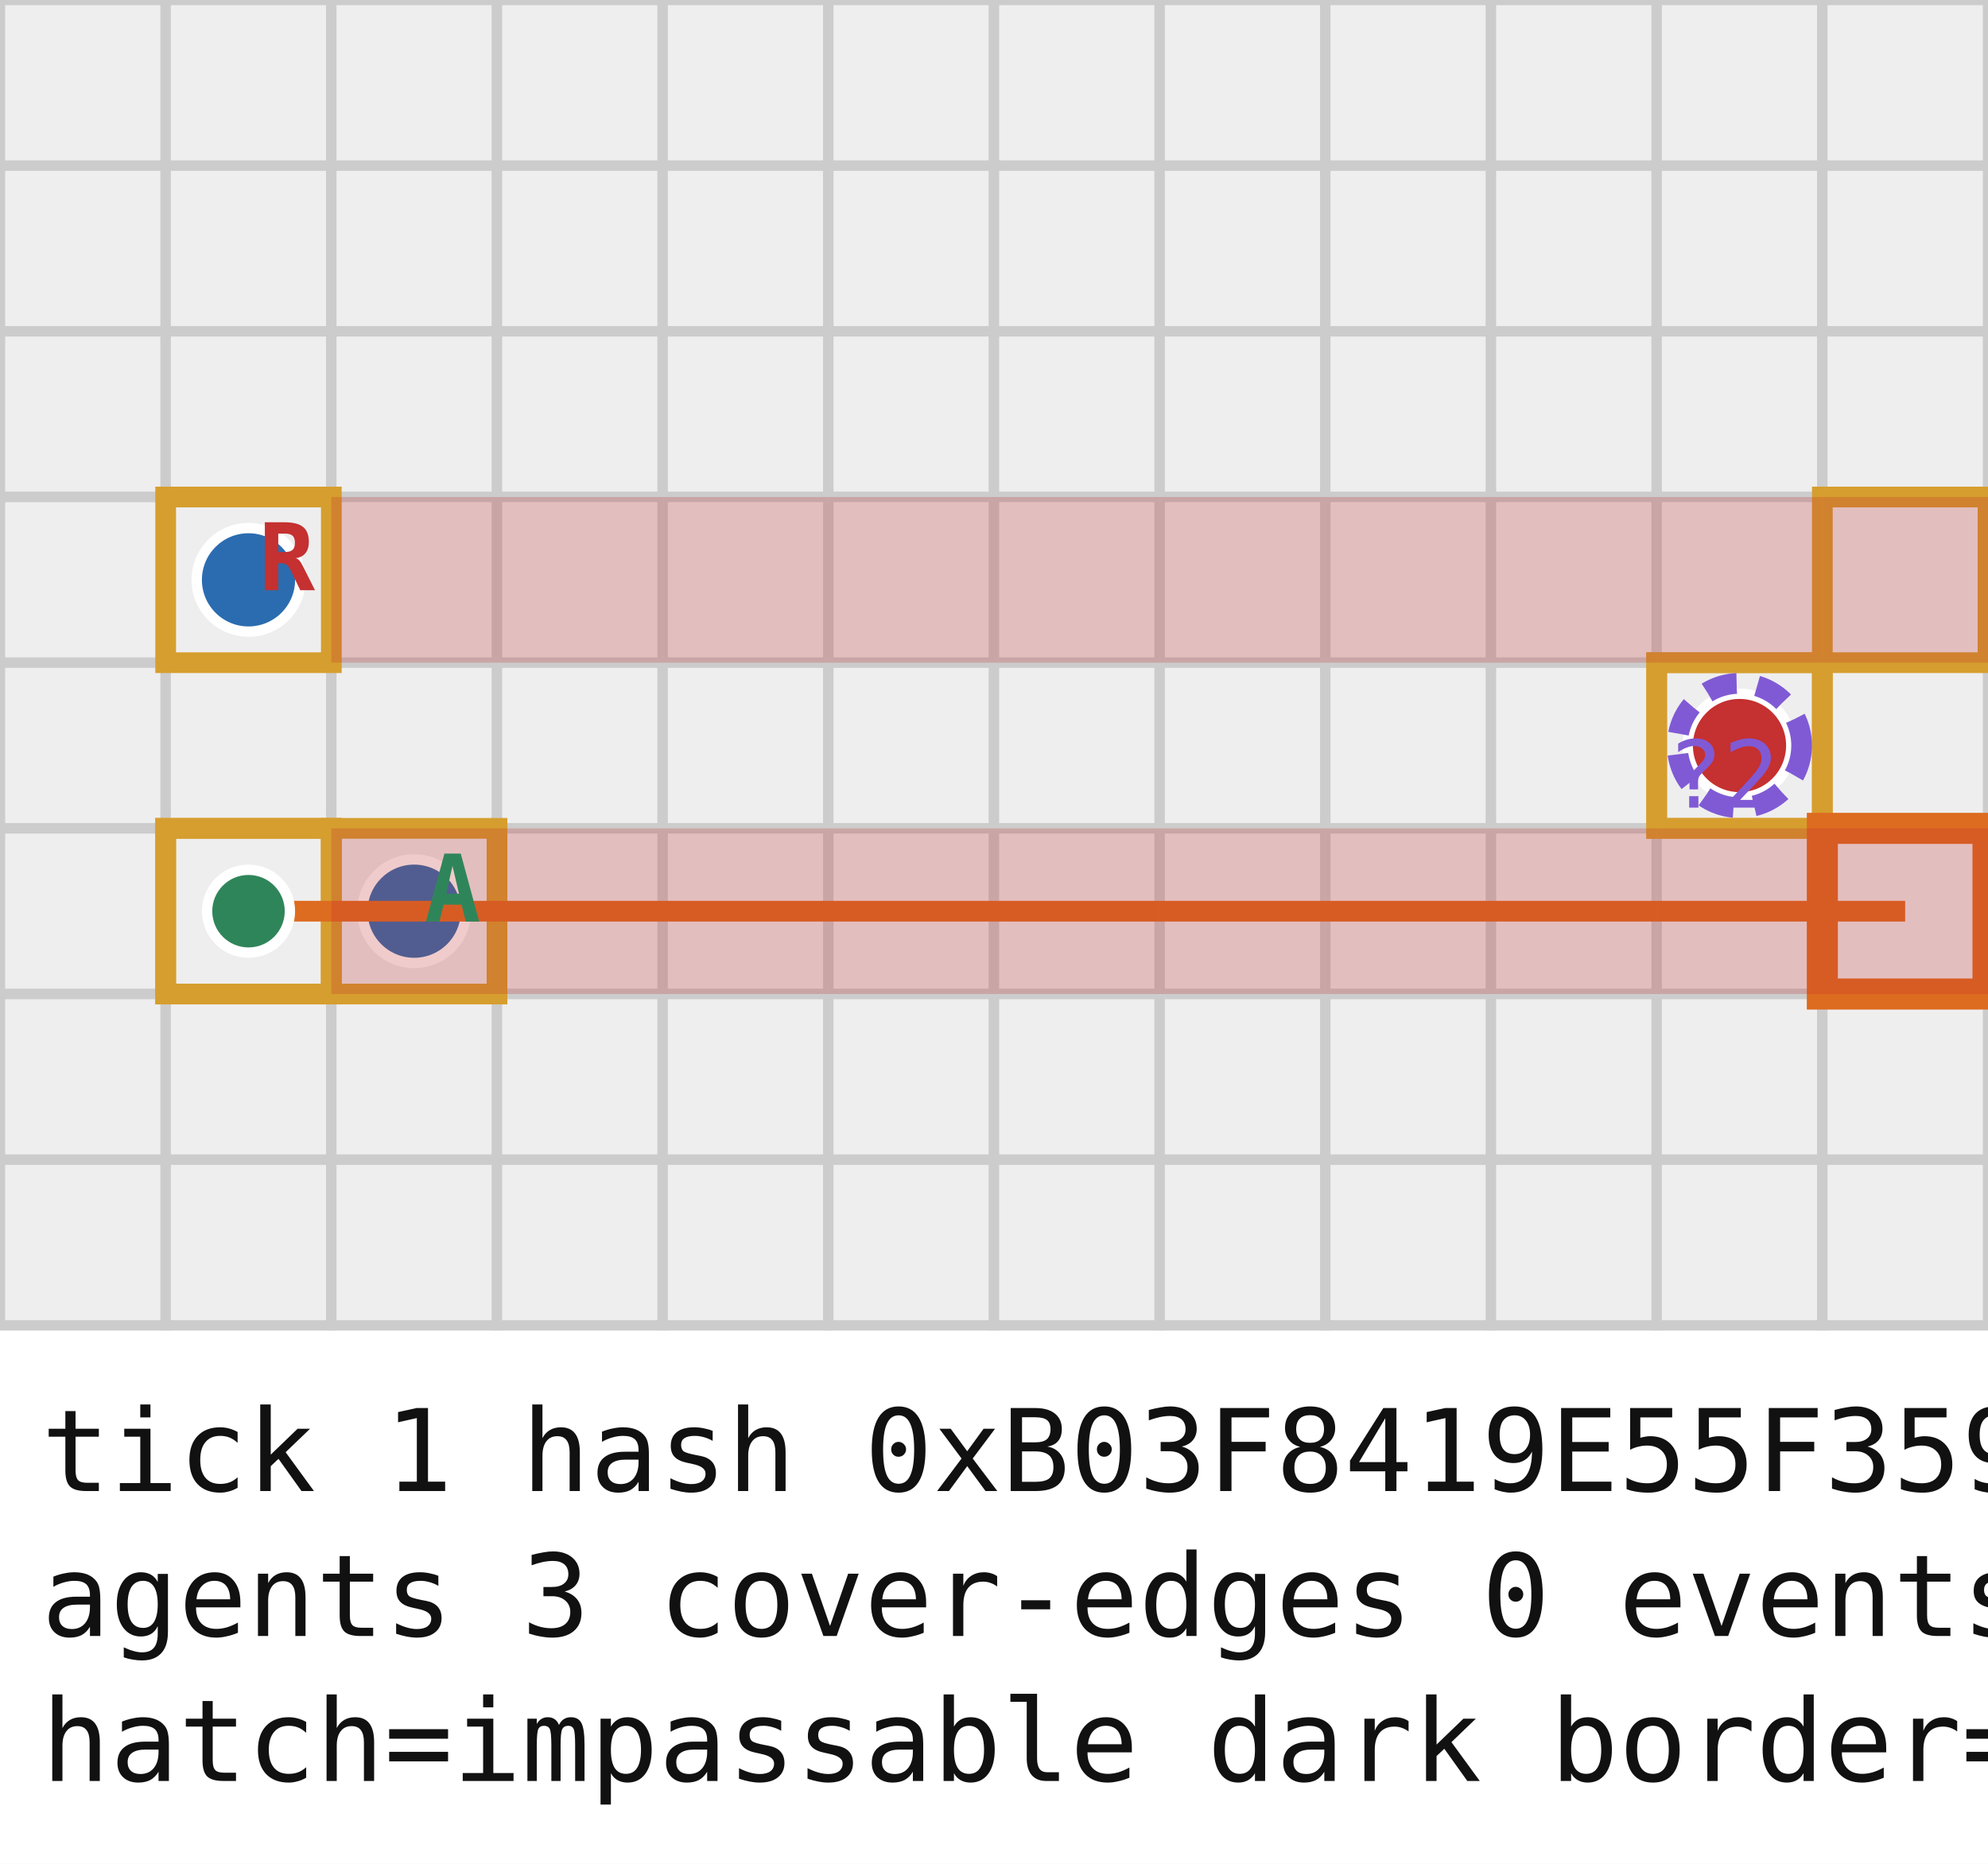
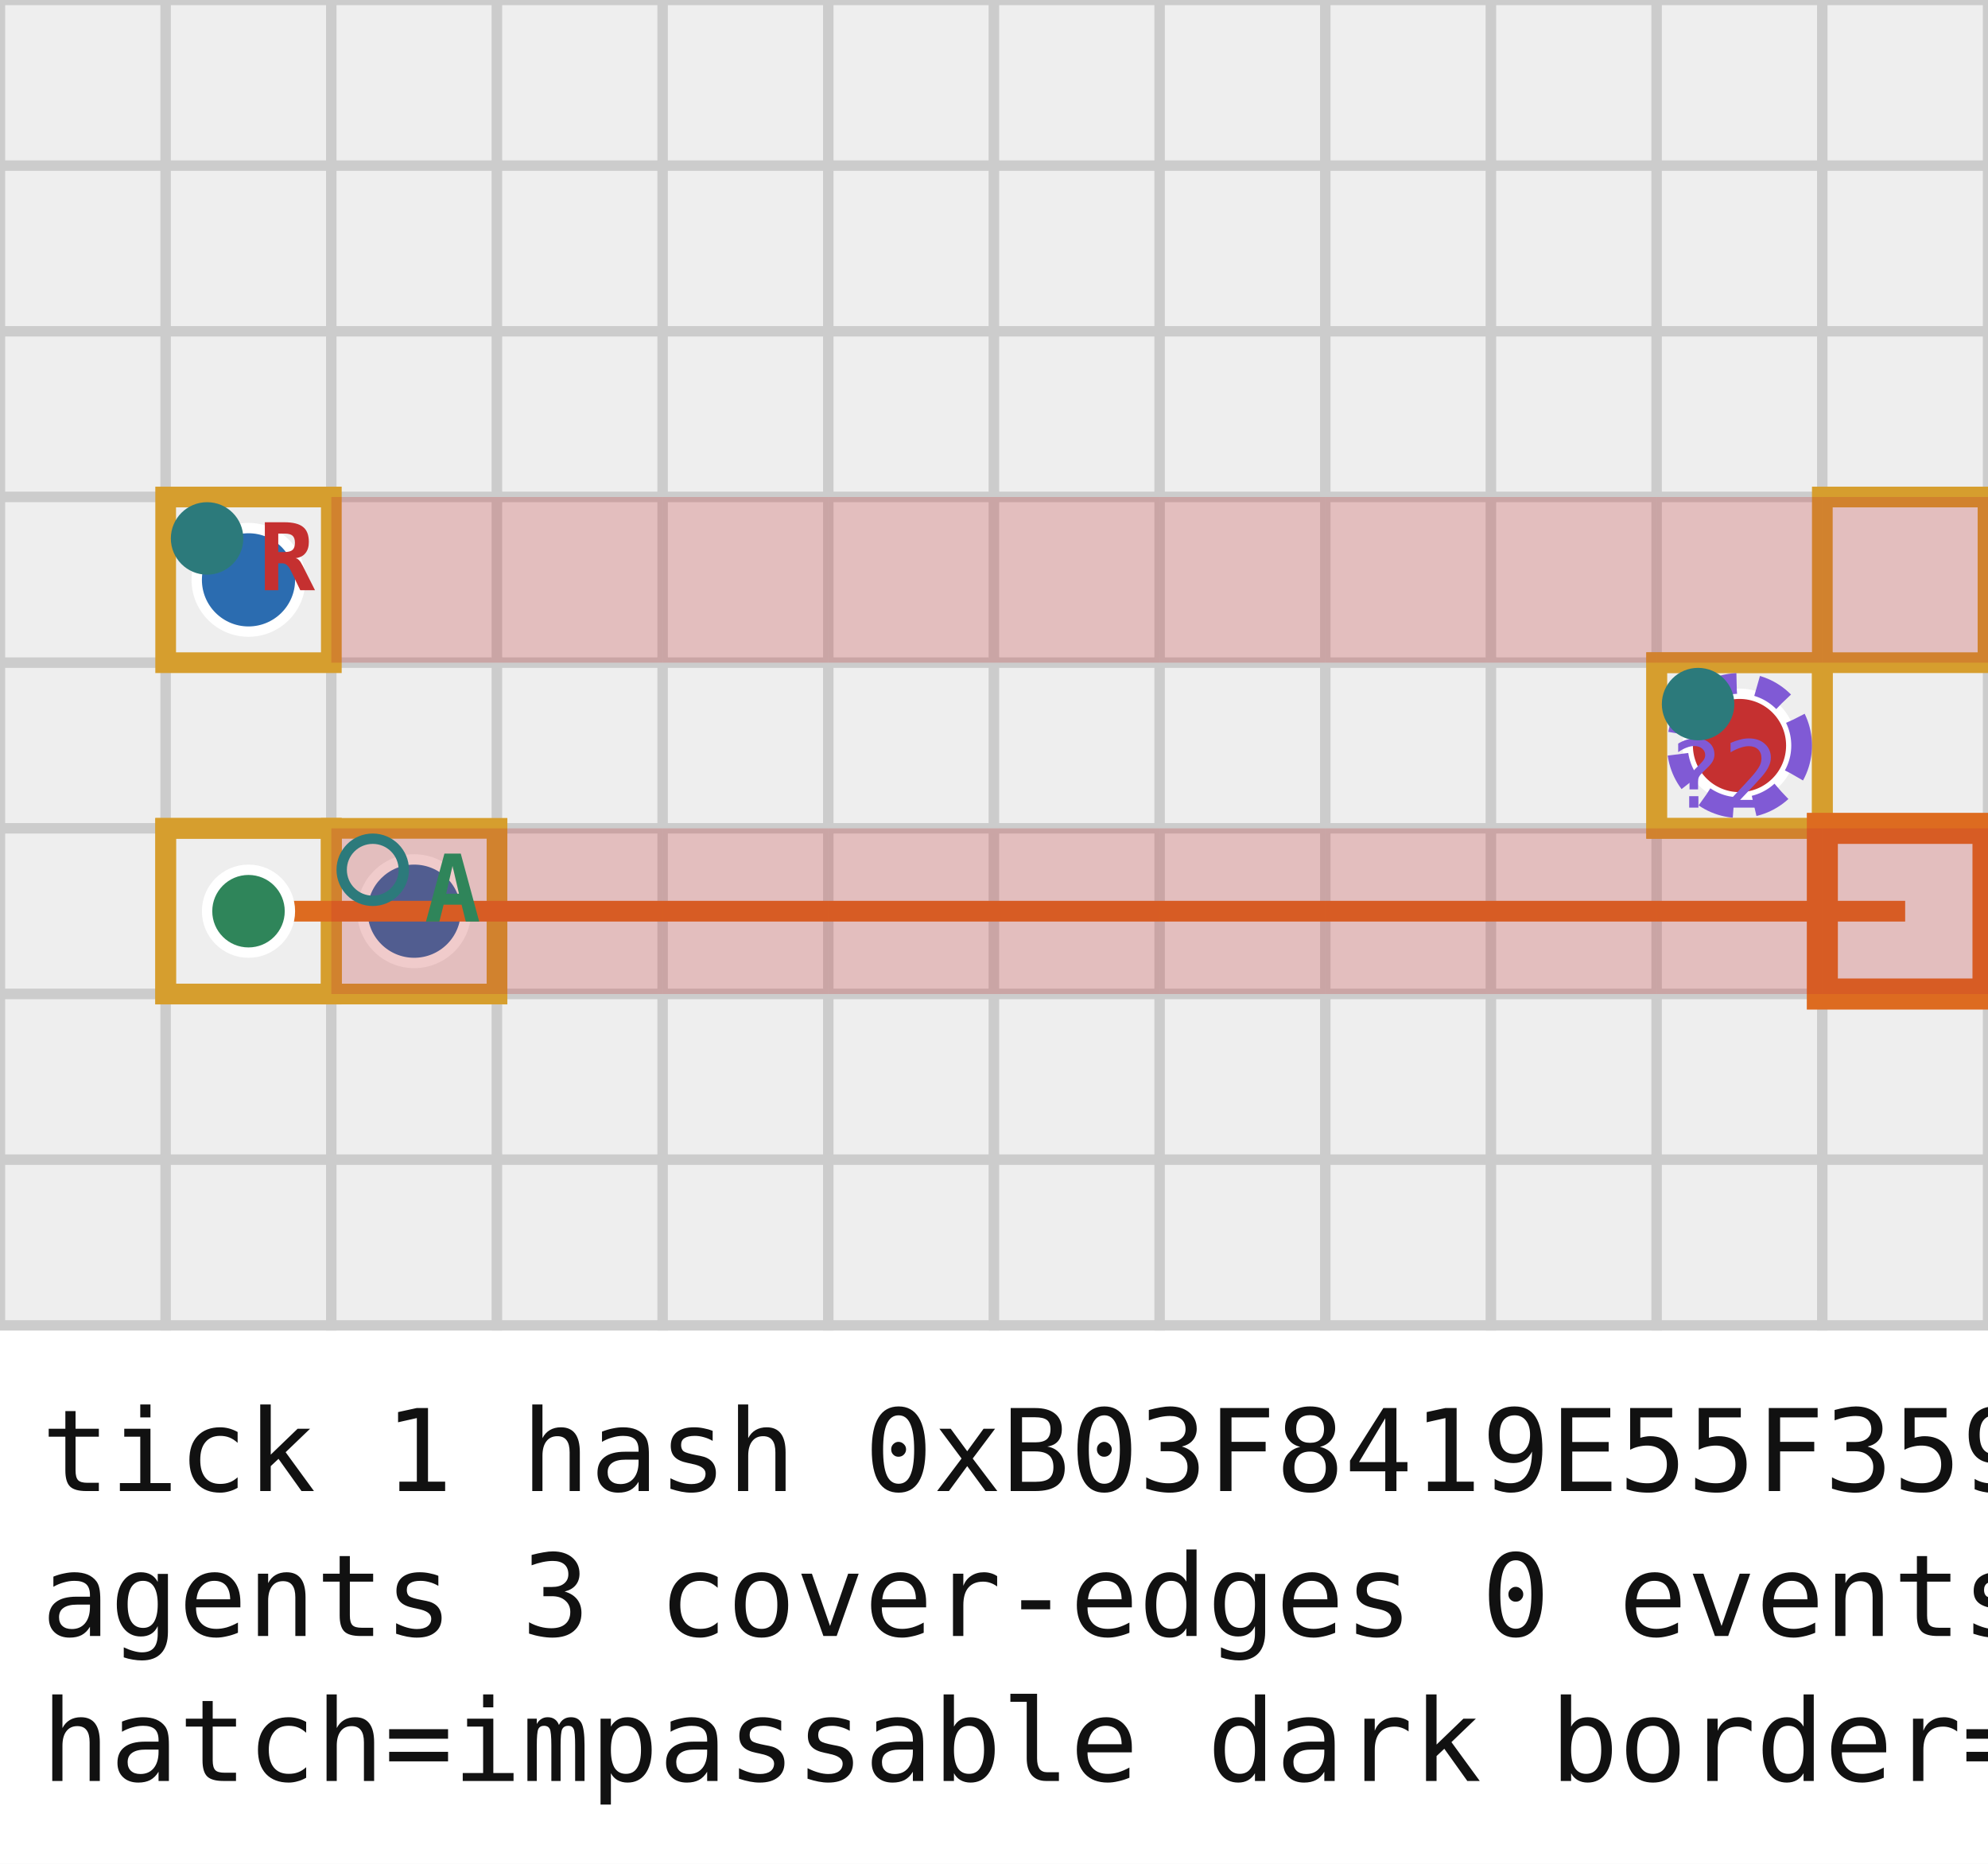
<svg xmlns="http://www.w3.org/2000/svg" width="192" height="180" viewBox="0 0 192 180">
  <defs>
    <pattern id="cw-hatch" width="4" height="4" patternUnits="userSpaceOnUse">
      <path d="M0,4 L4,0" stroke="#8a8a8a" stroke-width="1" />
    </pattern>
  </defs>
  <rect x="0" y="0" width="192" height="180" fill="#ffffff" />
  <rect x="0" y="0" width="16" height="16" fill="rgb(238,238,238)" stroke="#cccccc" stroke-width="1" />
  <rect x="16" y="0" width="16" height="16" fill="rgb(238,238,238)" stroke="#cccccc" stroke-width="1" />
  <rect x="32" y="0" width="16" height="16" fill="rgb(238,238,238)" stroke="#cccccc" stroke-width="1" />
  <rect x="48" y="0" width="16" height="16" fill="rgb(238,238,238)" stroke="#cccccc" stroke-width="1" />
  <rect x="64" y="0" width="16" height="16" fill="rgb(238,238,238)" stroke="#cccccc" stroke-width="1" />
  <rect x="80" y="0" width="16" height="16" fill="rgb(238,238,238)" stroke="#cccccc" stroke-width="1" />
  <rect x="96" y="0" width="16" height="16" fill="rgb(238,238,238)" stroke="#cccccc" stroke-width="1" />
  <rect x="112" y="0" width="16" height="16" fill="rgb(238,238,238)" stroke="#cccccc" stroke-width="1" />
  <rect x="128" y="0" width="16" height="16" fill="rgb(238,238,238)" stroke="#cccccc" stroke-width="1" />
  <rect x="144" y="0" width="16" height="16" fill="rgb(238,238,238)" stroke="#cccccc" stroke-width="1" />
  <rect x="160" y="0" width="16" height="16" fill="rgb(238,238,238)" stroke="#cccccc" stroke-width="1" />
  <rect x="176" y="0" width="16" height="16" fill="rgb(238,238,238)" stroke="#cccccc" stroke-width="1" />
  <rect x="0" y="16" width="16" height="16" fill="rgb(238,238,238)" stroke="#cccccc" stroke-width="1" />
  <rect x="16" y="16" width="16" height="16" fill="rgb(238,238,238)" stroke="#cccccc" stroke-width="1" />
  <rect x="32" y="16" width="16" height="16" fill="rgb(238,238,238)" stroke="#cccccc" stroke-width="1" />
  <rect x="48" y="16" width="16" height="16" fill="rgb(238,238,238)" stroke="#cccccc" stroke-width="1" />
  <rect x="64" y="16" width="16" height="16" fill="rgb(238,238,238)" stroke="#cccccc" stroke-width="1" />
  <rect x="80" y="16" width="16" height="16" fill="rgb(238,238,238)" stroke="#cccccc" stroke-width="1" />
  <rect x="96" y="16" width="16" height="16" fill="rgb(238,238,238)" stroke="#cccccc" stroke-width="1" />
  <rect x="112" y="16" width="16" height="16" fill="rgb(238,238,238)" stroke="#cccccc" stroke-width="1" />
  <rect x="128" y="16" width="16" height="16" fill="rgb(238,238,238)" stroke="#cccccc" stroke-width="1" />
  <rect x="144" y="16" width="16" height="16" fill="rgb(238,238,238)" stroke="#cccccc" stroke-width="1" />
  <rect x="160" y="16" width="16" height="16" fill="rgb(238,238,238)" stroke="#cccccc" stroke-width="1" />
  <rect x="176" y="16" width="16" height="16" fill="rgb(238,238,238)" stroke="#cccccc" stroke-width="1" />
  <rect x="0" y="32" width="16" height="16" fill="rgb(238,238,238)" stroke="#cccccc" stroke-width="1" />
  <rect x="16" y="32" width="16" height="16" fill="rgb(238,238,238)" stroke="#cccccc" stroke-width="1" />
  <rect x="32" y="32" width="16" height="16" fill="rgb(238,238,238)" stroke="#cccccc" stroke-width="1" />
  <rect x="48" y="32" width="16" height="16" fill="rgb(238,238,238)" stroke="#cccccc" stroke-width="1" />
  <rect x="64" y="32" width="16" height="16" fill="rgb(238,238,238)" stroke="#cccccc" stroke-width="1" />
  <rect x="80" y="32" width="16" height="16" fill="rgb(238,238,238)" stroke="#cccccc" stroke-width="1" />
  <rect x="96" y="32" width="16" height="16" fill="rgb(238,238,238)" stroke="#cccccc" stroke-width="1" />
  <rect x="112" y="32" width="16" height="16" fill="rgb(238,238,238)" stroke="#cccccc" stroke-width="1" />
  <rect x="128" y="32" width="16" height="16" fill="rgb(238,238,238)" stroke="#cccccc" stroke-width="1" />
  <rect x="144" y="32" width="16" height="16" fill="rgb(238,238,238)" stroke="#cccccc" stroke-width="1" />
  <rect x="160" y="32" width="16" height="16" fill="rgb(238,238,238)" stroke="#cccccc" stroke-width="1" />
  <rect x="176" y="32" width="16" height="16" fill="rgb(238,238,238)" stroke="#cccccc" stroke-width="1" />
  <rect x="0" y="48" width="16" height="16" fill="rgb(238,238,238)" stroke="#cccccc" stroke-width="1" />
  <rect x="16" y="48" width="16" height="16" fill="rgb(238,238,238)" stroke="#cccccc" stroke-width="1" />
  <rect x="32" y="48" width="16" height="16" fill="rgb(238,238,238)" stroke="#cccccc" stroke-width="1" />
  <rect x="48" y="48" width="16" height="16" fill="rgb(238,238,238)" stroke="#cccccc" stroke-width="1" />
  <rect x="64" y="48" width="16" height="16" fill="rgb(238,238,238)" stroke="#cccccc" stroke-width="1" />
  <rect x="80" y="48" width="16" height="16" fill="rgb(238,238,238)" stroke="#cccccc" stroke-width="1" />
  <rect x="96" y="48" width="16" height="16" fill="rgb(238,238,238)" stroke="#cccccc" stroke-width="1" />
  <rect x="112" y="48" width="16" height="16" fill="rgb(238,238,238)" stroke="#cccccc" stroke-width="1" />
  <rect x="128" y="48" width="16" height="16" fill="rgb(238,238,238)" stroke="#cccccc" stroke-width="1" />
  <rect x="144" y="48" width="16" height="16" fill="rgb(238,238,238)" stroke="#cccccc" stroke-width="1" />
  <rect x="160" y="48" width="16" height="16" fill="rgb(238,238,238)" stroke="#cccccc" stroke-width="1" />
  <rect x="176" y="48" width="16" height="16" fill="rgb(238,238,238)" stroke="#cccccc" stroke-width="1" />
  <rect x="0" y="64" width="16" height="16" fill="rgb(238,238,238)" stroke="#cccccc" stroke-width="1" />
  <rect x="16" y="64" width="16" height="16" fill="rgb(238,238,238)" stroke="#cccccc" stroke-width="1" />
  <rect x="32" y="64" width="16" height="16" fill="rgb(238,238,238)" stroke="#cccccc" stroke-width="1" />
  <rect x="48" y="64" width="16" height="16" fill="rgb(238,238,238)" stroke="#cccccc" stroke-width="1" />
  <rect x="64" y="64" width="16" height="16" fill="rgb(238,238,238)" stroke="#cccccc" stroke-width="1" />
  <rect x="80" y="64" width="16" height="16" fill="rgb(238,238,238)" stroke="#cccccc" stroke-width="1" />
  <rect x="96" y="64" width="16" height="16" fill="rgb(238,238,238)" stroke="#cccccc" stroke-width="1" />
  <rect x="112" y="64" width="16" height="16" fill="rgb(238,238,238)" stroke="#cccccc" stroke-width="1" />
  <rect x="128" y="64" width="16" height="16" fill="rgb(238,238,238)" stroke="#cccccc" stroke-width="1" />
  <rect x="144" y="64" width="16" height="16" fill="rgb(238,238,238)" stroke="#cccccc" stroke-width="1" />
  <rect x="160" y="64" width="16" height="16" fill="rgb(238,238,238)" stroke="#cccccc" stroke-width="1" />
  <rect x="176" y="64" width="16" height="16" fill="rgb(238,238,238)" stroke="#cccccc" stroke-width="1" />
  <rect x="0" y="80" width="16" height="16" fill="rgb(238,238,238)" stroke="#cccccc" stroke-width="1" />
  <rect x="16" y="80" width="16" height="16" fill="rgb(238,238,238)" stroke="#cccccc" stroke-width="1" />
  <rect x="32" y="80" width="16" height="16" fill="rgb(238,238,238)" stroke="#cccccc" stroke-width="1" />
  <rect x="48" y="80" width="16" height="16" fill="rgb(238,238,238)" stroke="#cccccc" stroke-width="1" />
  <rect x="64" y="80" width="16" height="16" fill="rgb(238,238,238)" stroke="#cccccc" stroke-width="1" />
  <rect x="80" y="80" width="16" height="16" fill="rgb(238,238,238)" stroke="#cccccc" stroke-width="1" />
  <rect x="96" y="80" width="16" height="16" fill="rgb(238,238,238)" stroke="#cccccc" stroke-width="1" />
  <rect x="112" y="80" width="16" height="16" fill="rgb(238,238,238)" stroke="#cccccc" stroke-width="1" />
  <rect x="128" y="80" width="16" height="16" fill="rgb(238,238,238)" stroke="#cccccc" stroke-width="1" />
  <rect x="144" y="80" width="16" height="16" fill="rgb(238,238,238)" stroke="#cccccc" stroke-width="1" />
  <rect x="160" y="80" width="16" height="16" fill="rgb(238,238,238)" stroke="#cccccc" stroke-width="1" />
  <rect x="176" y="80" width="16" height="16" fill="rgb(238,238,238)" stroke="#cccccc" stroke-width="1" />
  <rect x="0" y="96" width="16" height="16" fill="rgb(238,238,238)" stroke="#cccccc" stroke-width="1" />
  <rect x="16" y="96" width="16" height="16" fill="rgb(238,238,238)" stroke="#cccccc" stroke-width="1" />
  <rect x="32" y="96" width="16" height="16" fill="rgb(238,238,238)" stroke="#cccccc" stroke-width="1" />
  <rect x="48" y="96" width="16" height="16" fill="rgb(238,238,238)" stroke="#cccccc" stroke-width="1" />
  <rect x="64" y="96" width="16" height="16" fill="rgb(238,238,238)" stroke="#cccccc" stroke-width="1" />
  <rect x="80" y="96" width="16" height="16" fill="rgb(238,238,238)" stroke="#cccccc" stroke-width="1" />
  <rect x="96" y="96" width="16" height="16" fill="rgb(238,238,238)" stroke="#cccccc" stroke-width="1" />
  <rect x="112" y="96" width="16" height="16" fill="rgb(238,238,238)" stroke="#cccccc" stroke-width="1" />
  <rect x="128" y="96" width="16" height="16" fill="rgb(238,238,238)" stroke="#cccccc" stroke-width="1" />
  <rect x="144" y="96" width="16" height="16" fill="rgb(238,238,238)" stroke="#cccccc" stroke-width="1" />
  <rect x="160" y="96" width="16" height="16" fill="rgb(238,238,238)" stroke="#cccccc" stroke-width="1" />
  <rect x="176" y="96" width="16" height="16" fill="rgb(238,238,238)" stroke="#cccccc" stroke-width="1" />
  <rect x="0" y="112" width="16" height="16" fill="rgb(238,238,238)" stroke="#cccccc" stroke-width="1" />
  <rect x="16" y="112" width="16" height="16" fill="rgb(238,238,238)" stroke="#cccccc" stroke-width="1" />
  <rect x="32" y="112" width="16" height="16" fill="rgb(238,238,238)" stroke="#cccccc" stroke-width="1" />
  <rect x="48" y="112" width="16" height="16" fill="rgb(238,238,238)" stroke="#cccccc" stroke-width="1" />
  <rect x="64" y="112" width="16" height="16" fill="rgb(238,238,238)" stroke="#cccccc" stroke-width="1" />
  <rect x="80" y="112" width="16" height="16" fill="rgb(238,238,238)" stroke="#cccccc" stroke-width="1" />
  <rect x="96" y="112" width="16" height="16" fill="rgb(238,238,238)" stroke="#cccccc" stroke-width="1" />
  <rect x="112" y="112" width="16" height="16" fill="rgb(238,238,238)" stroke="#cccccc" stroke-width="1" />
  <rect x="128" y="112" width="16" height="16" fill="rgb(238,238,238)" stroke="#cccccc" stroke-width="1" />
  <rect x="144" y="112" width="16" height="16" fill="rgb(238,238,238)" stroke="#cccccc" stroke-width="1" />
  <rect x="160" y="112" width="16" height="16" fill="rgb(238,238,238)" stroke="#cccccc" stroke-width="1" />
  <rect x="176" y="112" width="16" height="16" fill="rgb(238,238,238)" stroke="#cccccc" stroke-width="1" />
  <rect x="176" y="48" width="16" height="16" fill="none" stroke="#d69e2e" stroke-width="2" />
  <rect x="176" y="80" width="16" height="16" fill="none" stroke="#d69e2e" stroke-width="2" />
  <rect x="160" y="64" width="16" height="16" fill="none" stroke="#d69e2e" stroke-width="2" />
  <rect x="160" y="64" width="16" height="16" fill="none" stroke="#d69e2e" stroke-width="2" />
  <rect x="16" y="48" width="16" height="16" fill="none" stroke="#d69e2e" stroke-width="2" />
  <rect x="16" y="80" width="16" height="16" fill="none" stroke="#d69e2e" stroke-width="2" />
+   <rect x="176" y="80" width="16" height="16" fill="none" stroke="#d69e2e" stroke-width="2" />
  <rect x="16" y="80" width="16" height="16" fill="none" stroke="#d69e2e" stroke-width="2" />
  <rect x="32" y="80" width="16" height="16" fill="none" stroke="#d69e2e" stroke-width="2" />
  <circle cx="24" cy="56" r="5" fill="#2b6cb0" stroke="#ffffff" stroke-width="1" />
  <line x1="40" y1="88" x2="184" y2="88" stroke="#2b6cb0" stroke-width="1" stroke-dasharray="3,2" />
  <circle cx="40" cy="88" r="5" fill="#2b6cb0" stroke="#ffffff" stroke-width="1" />
  <circle cx="168" cy="72" r="5" fill="#c53030" stroke="#ffffff" stroke-width="1" />
  <polyline points="24,88 40,88 56,88 72,88 88,88 104,88 120,88 136,88 152,88 168,88 184,88" fill="none" stroke="#dd6b20" stroke-width="2" />
  <circle cx="24" cy="88" r="4" fill="#2f855a" stroke="#ffffff" stroke-width="1" />
  <rect x="176" y="80" width="16" height="16" fill="none" stroke="#dd6b20" stroke-width="3" />
  <circle cx="168" cy="72" r="6" fill="none" stroke="#805ad5" stroke-width="2" stroke-dasharray="3,2" />
  <text x="161" y="78" font-family="monospace" font-size="9" fill="#805ad5">?2</text>
  <rect x="32" y="48" width="16" height="16" fill="#c53030" fill-opacity="0.25" />
  <rect x="48" y="48" width="16" height="16" fill="#c53030" fill-opacity="0.25" />
  <rect x="64" y="48" width="16" height="16" fill="#c53030" fill-opacity="0.25" />
  <rect x="80" y="48" width="16" height="16" fill="#c53030" fill-opacity="0.25" />
  <rect x="96" y="48" width="16" height="16" fill="#c53030" fill-opacity="0.25" />
  <rect x="112" y="48" width="16" height="16" fill="#c53030" fill-opacity="0.25" />
  <rect x="128" y="48" width="16" height="16" fill="#c53030" fill-opacity="0.25" />
  <rect x="144" y="48" width="16" height="16" fill="#c53030" fill-opacity="0.25" />
  <rect x="160" y="48" width="16" height="16" fill="#c53030" fill-opacity="0.25" />
  <rect x="176" y="48" width="16" height="16" fill="#c53030" fill-opacity="0.25" />
  <text x="25" y="57" font-family="monospace" font-size="9" font-weight="bold" fill="#c53030">R</text>
  <rect x="32" y="80" width="16" height="16" fill="#c53030" fill-opacity="0.25" />
  <rect x="48" y="80" width="16" height="16" fill="#c53030" fill-opacity="0.25" />
  <rect x="64" y="80" width="16" height="16" fill="#c53030" fill-opacity="0.25" />
  <rect x="80" y="80" width="16" height="16" fill="#c53030" fill-opacity="0.25" />
  <rect x="96" y="80" width="16" height="16" fill="#c53030" fill-opacity="0.25" />
  <rect x="112" y="80" width="16" height="16" fill="#c53030" fill-opacity="0.25" />
  <rect x="128" y="80" width="16" height="16" fill="#c53030" fill-opacity="0.25" />
  <rect x="144" y="80" width="16" height="16" fill="#c53030" fill-opacity="0.25" />
  <rect x="160" y="80" width="16" height="16" fill="#c53030" fill-opacity="0.25" />
  <rect x="176" y="80" width="16" height="16" fill="#c53030" fill-opacity="0.25" />
  <text x="41" y="89" font-family="monospace" font-size="9" font-weight="bold" fill="#2f855a">A</text>
+   <circle cx="20" cy="52" r="3" fill="#2c7a7b" stroke="#2c7a7b" stroke-width="1" />
+   <circle cx="36" cy="84" r="3" fill="none" stroke="#2c7a7b" stroke-width="1" />
+   <circle cx="164" cy="68" r="3" fill="#2c7a7b" stroke="#2c7a7b" stroke-width="1" />
  <text x="4" y="144" font-family="monospace" font-size="11" fill="#111111">tick 1  hash 0xB03F8419E55F3592  draws 0</text>
-   <text x="4" y="158" font-family="monospace" font-size="11" fill="#111111">agents 3  cover-edges 0  events 9</text>
+   <text x="4" y="158" font-family="monospace" font-size="11" fill="#111111">agents 3  cover-edges 0  events 10</text>
  <text x="4" y="172" font-family="monospace" font-size="11" fill="#111111">hatch=impassable  dark border=opaque  darker fill=higher elevation  triangle=cover  circle=agent</text>
</svg>
